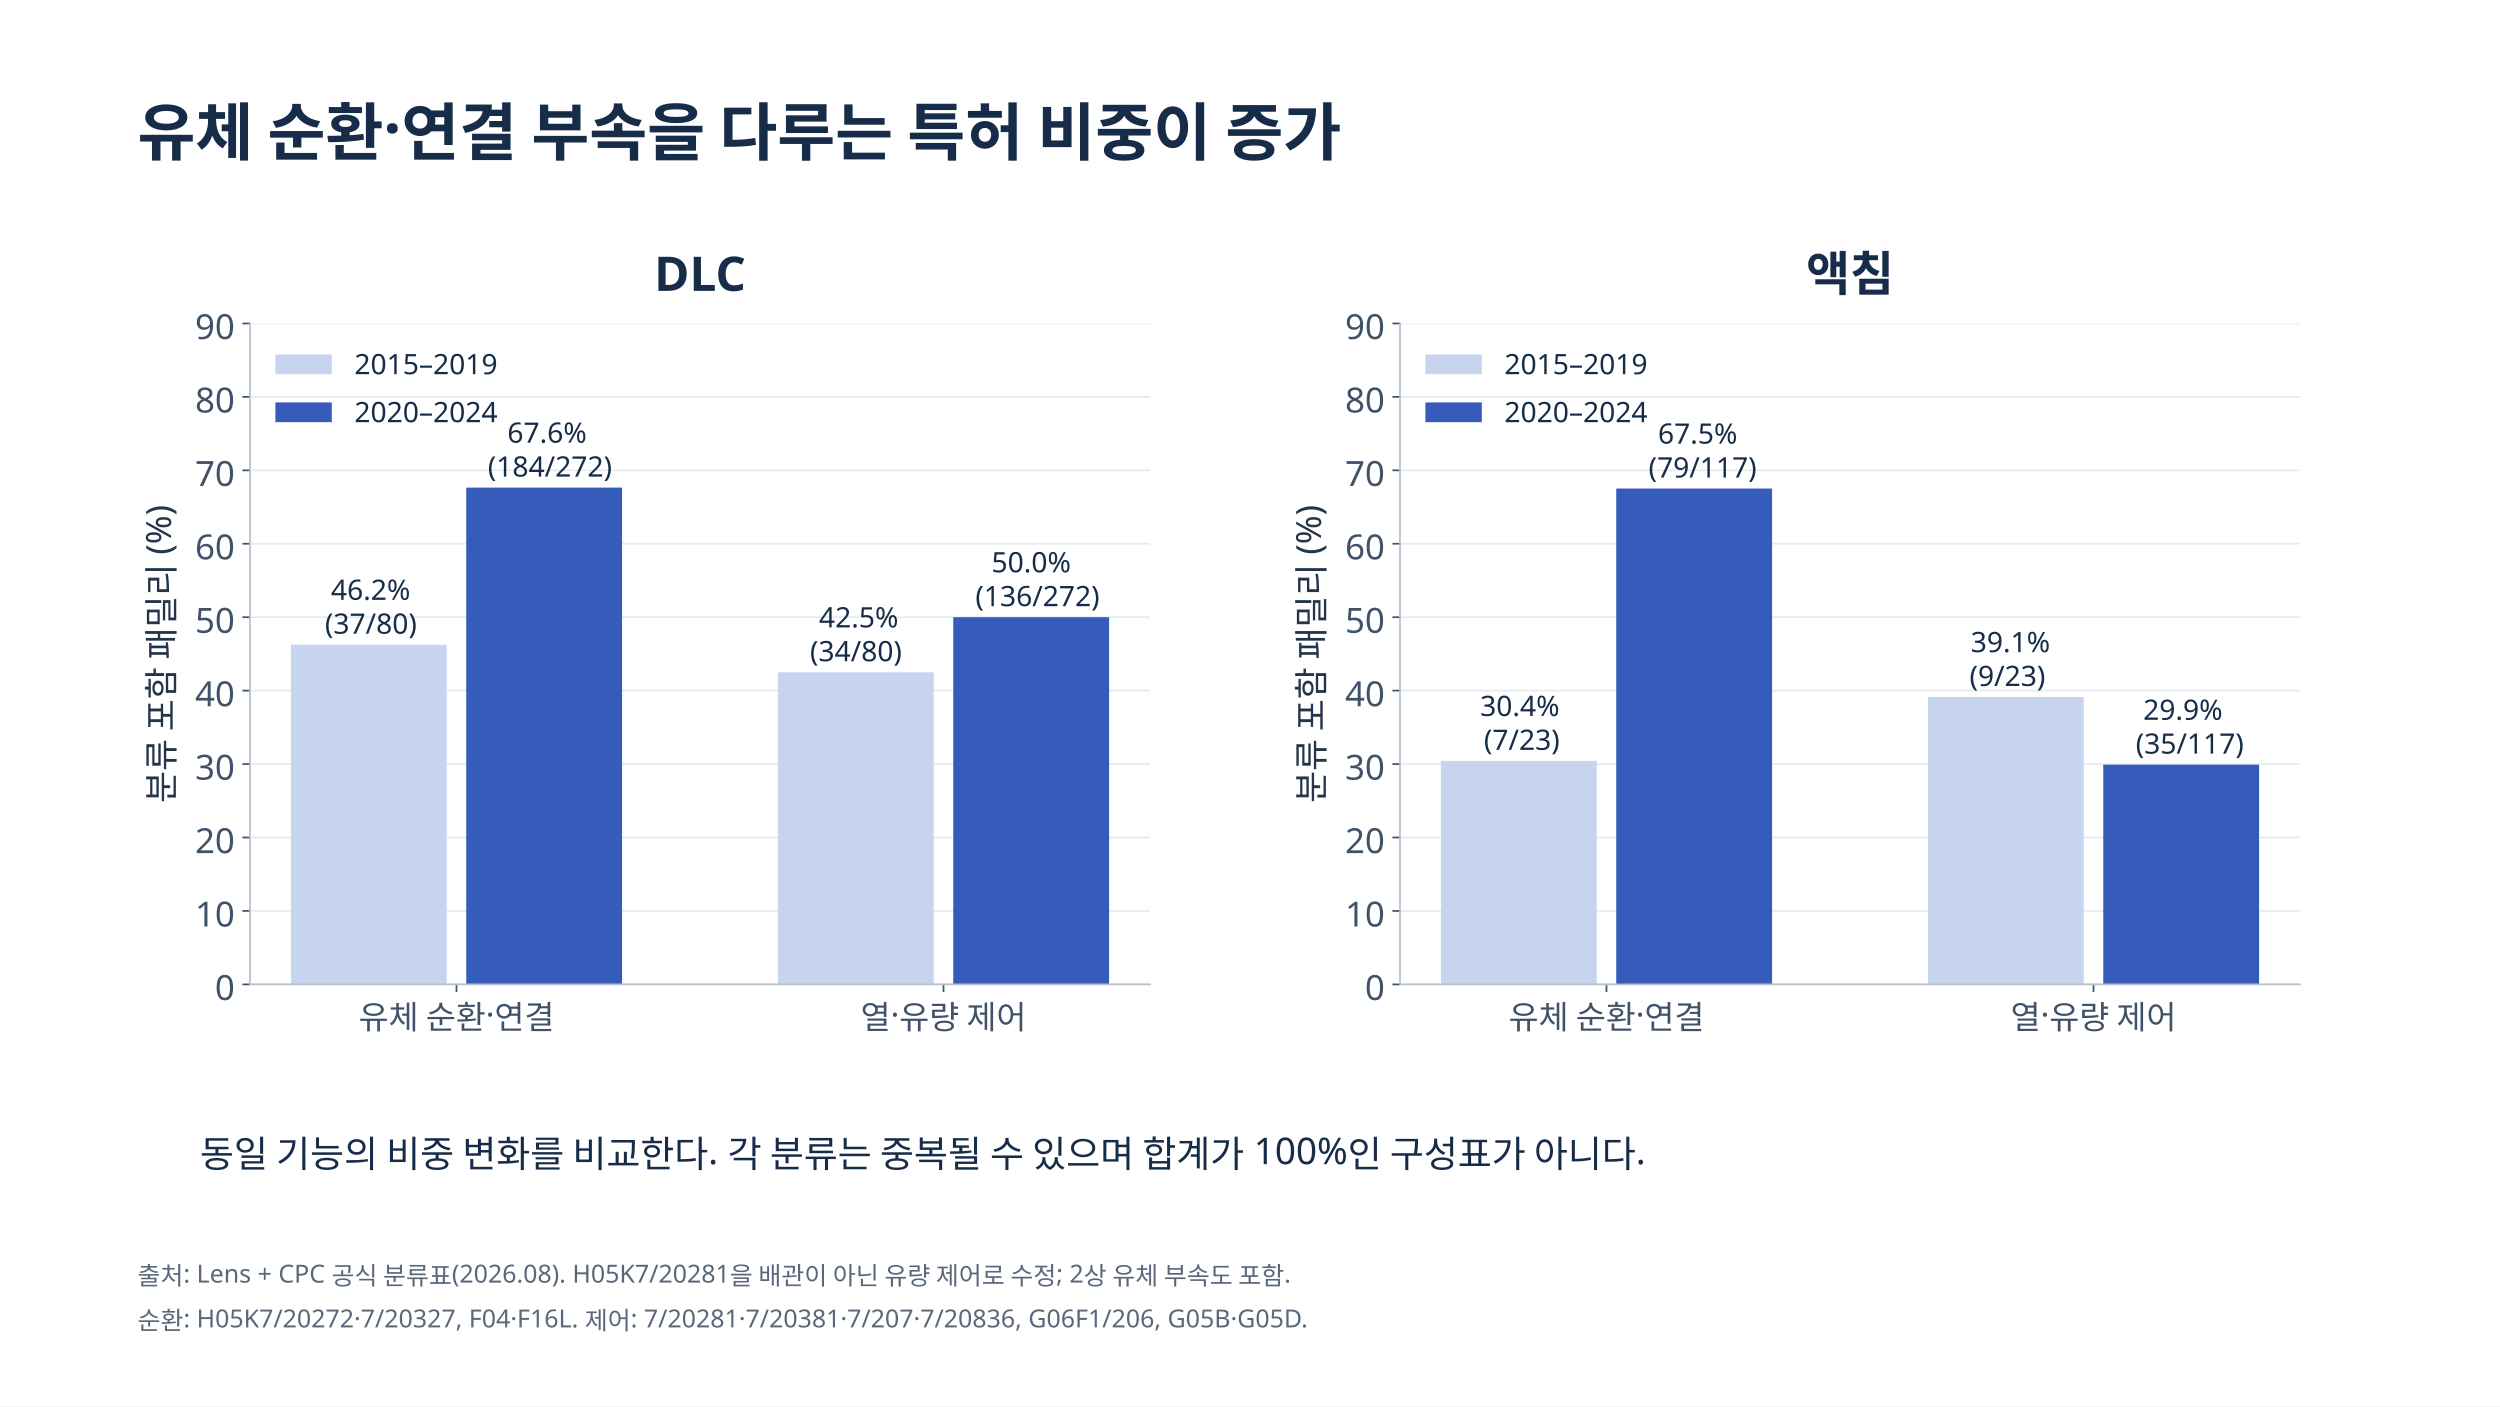
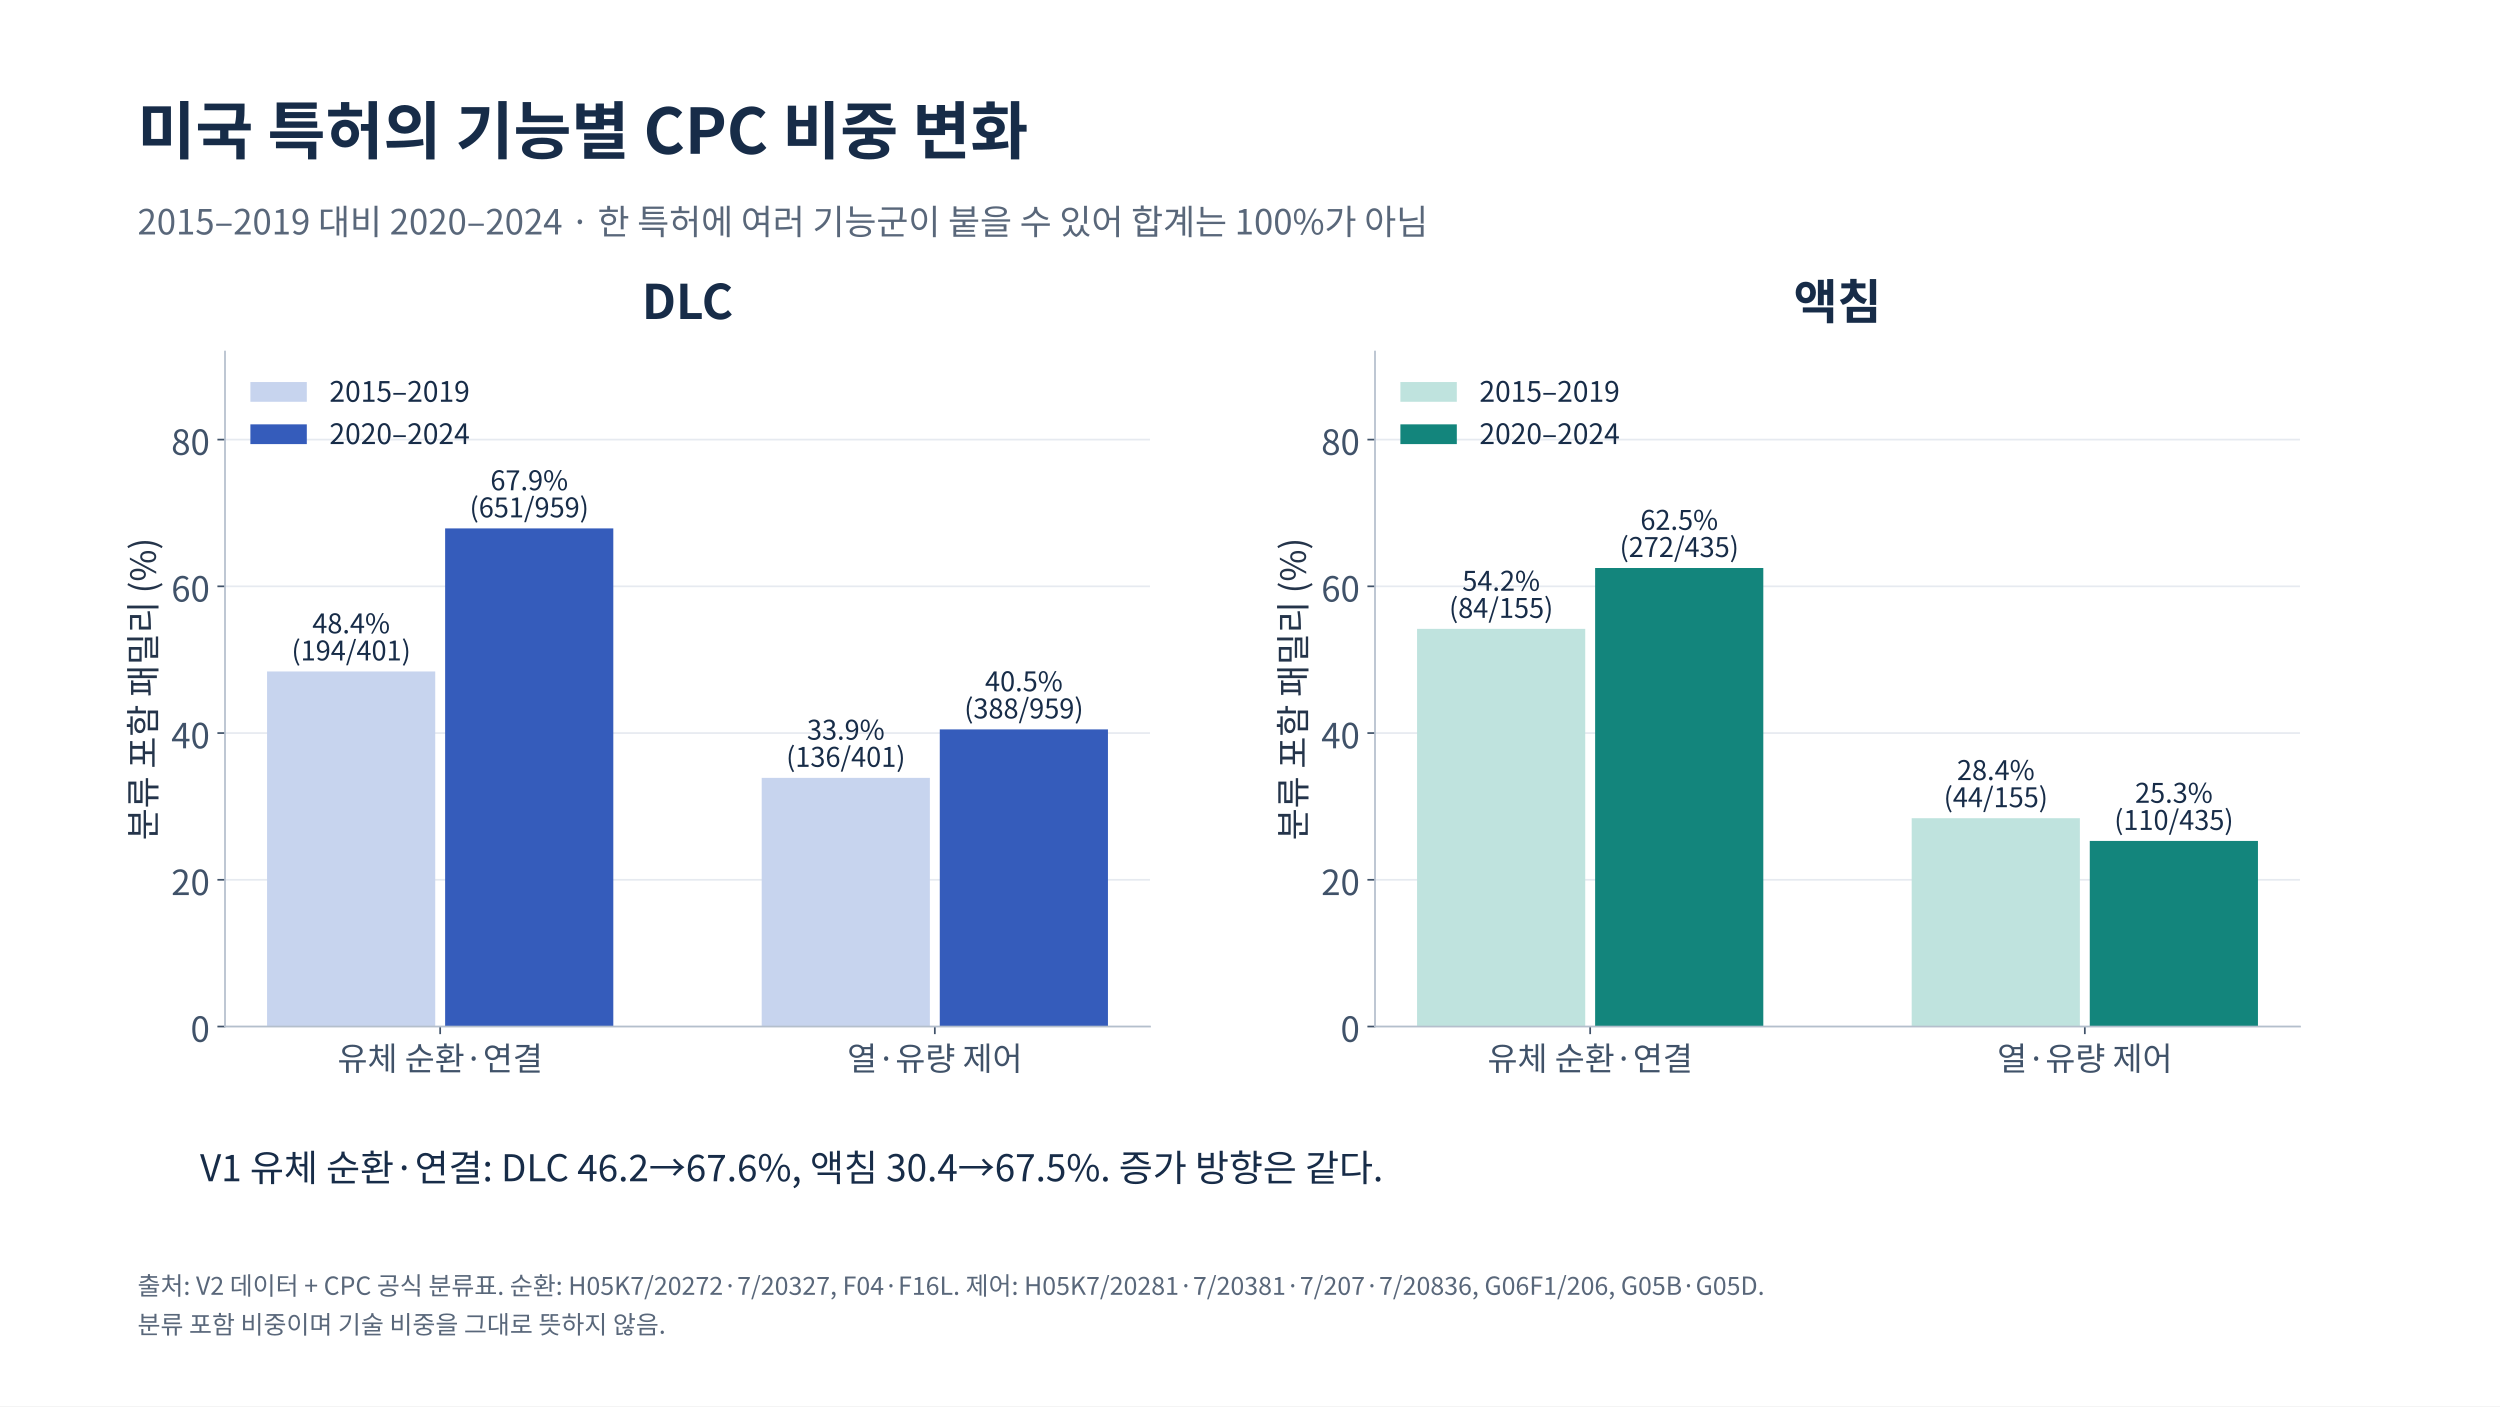
<svg xmlns="http://www.w3.org/2000/svg" xmlns:xlink="http://www.w3.org/1999/xlink" width="1152pt" height="648pt" viewBox="0 0 1152 648" version="1.1">
  <defs>
    <style type="text/css">*{stroke-linejoin: round; stroke-linecap: butt}</style>
  </defs>
  <g id="figure_1">
    <g id="patch_1">
-       <path d="M 0 648 L 1152 648 L 1152 0 L 0 0 z " style="fill: #ffffff" />
+       <path d="M 0 648  L 1152 648  L 1152 0  L 0 0  z " style="fill: #ffffff" />
    </g>
    <g id="axes_1">
      <g id="patch_2">
-         <path d="M 115.2 453.6 L 529.92 453.6 L 529.92 149.04 L 115.2 149.04 z " style="fill: #ffffff" />
+         <path d="M 103.68 473.04  L 529.92 473.04  L 529.92 162  L 103.68 162  z " style="fill: #ffffff" />
      </g>
      <g id="matplotlib.axis_1">
        <g id="xtick_1">
          <g id="line2d_1">
            <defs>
-               <path id="m61449093d1" d="M 0 0 L 0 3.5 " style="stroke: #405269; stroke-width: 0.8" />
+               <path id="ma3b9f37a7e" d="M 0 0  L 0 3.5  " style="stroke: #405269; stroke-width: 0.8" />
            </defs>
            <g>
-               <use xlink:href="#m61449093d1" x="210.352" y="453.6" style="fill: #405269; stroke: #405269; stroke-width: 0.8" />
+               <use xlink:href="#ma3b9f37a7e" x="202.832" y="473.04" style="fill: #405269; stroke: #405269; stroke-width: 0.8" />
            </g>
          </g>
          <g id="text_1">
-             <text style="font-size: 15px; font-family: 'Apple SD Gothic Neo'; text-anchor: middle; fill: #405269" x="210.352" y="474.1" transform="rotate(-0 210.3522 474.1)">유체 순환·연결</text>
+             <text style="font-size: 15px; font-family: 'Noto Sans CJK KR', 'Noto Sans CJK JP'; text-anchor: middle; fill: #405269" x="202.832" y="493.24" transform="rotate(-0 202.8321 493.24)">유체 순환·연결</text>
          </g>
        </g>
        <g id="xtick_2">
          <g id="line2d_2">
            <g>
-               <use xlink:href="#m61449093d1" x="434.768" y="453.6" style="fill: #405269; stroke: #405269; stroke-width: 0.8" />
+               <use xlink:href="#ma3b9f37a7e" x="430.768" y="473.04" style="fill: #405269; stroke: #405269; stroke-width: 0.8" />
            </g>
          </g>
          <g id="text_2">
-             <text style="font-size: 15px; font-family: 'Apple SD Gothic Neo'; text-anchor: middle; fill: #405269" x="434.768" y="474.1" transform="rotate(-0 434.7678 474.1)">열·유량 제어</text>
+             <text style="font-size: 15px; font-family: 'Noto Sans CJK KR', 'Noto Sans CJK JP'; text-anchor: middle; fill: #405269" x="430.768" y="493.24" transform="rotate(-0 430.7679 493.24)">열·유량 제어</text>
          </g>
        </g>
      </g>
      <g id="matplotlib.axis_2">
        <g id="ytick_1">
          <g id="line2d_3">
-             <path d="M 115.2 453.6 L 529.92 453.6 " clip-path="url(#p0cbf623abe)" style="fill: none; stroke: #e6eaf0; stroke-width: 0.8; stroke-linecap: square" />
+             <path d="M 103.68 473.04  L 529.92 473.04  " clip-path="url(#pb81855015a)" style="fill: none; stroke: #e6eaf0; stroke-width: 0.8; stroke-linecap: square" />
          </g>
          <g id="line2d_4">
            <defs>
-               <path id="m9e650edfd3" d="M 0 0 L -3.5 0 " style="stroke: #405269; stroke-width: 0.8" />
+               <path id="m8af93f438a" d="M 0 0  L -3.5 0  " style="stroke: #405269; stroke-width: 0.8" />
            </defs>
            <g>
-               <use xlink:href="#m9e650edfd3" x="115.2" y="453.6" style="fill: #405269; stroke: #405269; stroke-width: 0.8" />
+               <use xlink:href="#m8af93f438a" x="103.68" y="473.04" style="fill: #405269; stroke: #405269; stroke-width: 0.8" />
            </g>
          </g>
          <g id="text_3">
-             <text style="font-size: 16px; font-family: 'Apple SD Gothic Neo'; text-anchor: end; fill: #405269" x="108.2" y="460.8" transform="rotate(-0 108.2 460.8)">0</text>
+             <text style="font-size: 16px; font-family: 'Noto Sans CJK KR'; text-anchor: end; fill: #405269" x="96.68" y="480.08" transform="rotate(-0 96.68 480.08)">0</text>
          </g>
        </g>
        <g id="ytick_2">
          <g id="line2d_5">
-             <path d="M 115.2 419.76 L 529.92 419.76 " clip-path="url(#p0cbf623abe)" style="fill: none; stroke: #e6eaf0; stroke-width: 0.8; stroke-linecap: square" />
+             <path d="M 103.68 405.423  L 529.92 405.423  " clip-path="url(#pb81855015a)" style="fill: none; stroke: #e6eaf0; stroke-width: 0.8; stroke-linecap: square" />
          </g>
          <g id="line2d_6">
            <g>
-               <use xlink:href="#m9e650edfd3" x="115.2" y="419.76" style="fill: #405269; stroke: #405269; stroke-width: 0.8" />
+               <use xlink:href="#m8af93f438a" x="103.68" y="405.423" style="fill: #405269; stroke: #405269; stroke-width: 0.8" />
            </g>
          </g>
          <g id="text_4">
-             <text style="font-size: 16px; font-family: 'Apple SD Gothic Neo'; text-anchor: end; fill: #405269" x="108.2" y="426.96" transform="rotate(-0 108.2 426.96)">10</text>
+             <text style="font-size: 16px; font-family: 'Noto Sans CJK KR'; text-anchor: end; fill: #405269" x="96.68" y="412.463" transform="rotate(-0 96.68 412.4626)">20</text>
          </g>
        </g>
        <g id="ytick_3">
          <g id="line2d_7">
-             <path d="M 115.2 385.92 L 529.92 385.92 " clip-path="url(#p0cbf623abe)" style="fill: none; stroke: #e6eaf0; stroke-width: 0.8; stroke-linecap: square" />
+             <path d="M 103.68 337.805  L 529.92 337.805  " clip-path="url(#pb81855015a)" style="fill: none; stroke: #e6eaf0; stroke-width: 0.8; stroke-linecap: square" />
          </g>
          <g id="line2d_8">
            <g>
-               <use xlink:href="#m9e650edfd3" x="115.2" y="385.92" style="fill: #405269; stroke: #405269; stroke-width: 0.8" />
+               <use xlink:href="#m8af93f438a" x="103.68" y="337.805" style="fill: #405269; stroke: #405269; stroke-width: 0.8" />
            </g>
          </g>
          <g id="text_5">
-             <text style="font-size: 16px; font-family: 'Apple SD Gothic Neo'; text-anchor: end; fill: #405269" x="108.2" y="393.12" transform="rotate(-0 108.2 393.12)">20</text>
+             <text style="font-size: 16px; font-family: 'Noto Sans CJK KR'; text-anchor: end; fill: #405269" x="96.68" y="344.845" transform="rotate(-0 96.68 344.8452)">40</text>
          </g>
        </g>
        <g id="ytick_4">
          <g id="line2d_9">
-             <path d="M 115.2 352.08 L 529.92 352.08 " clip-path="url(#p0cbf623abe)" style="fill: none; stroke: #e6eaf0; stroke-width: 0.8; stroke-linecap: square" />
+             <path d="M 103.68 270.188  L 529.92 270.188  " clip-path="url(#pb81855015a)" style="fill: none; stroke: #e6eaf0; stroke-width: 0.8; stroke-linecap: square" />
          </g>
          <g id="line2d_10">
            <g>
-               <use xlink:href="#m9e650edfd3" x="115.2" y="352.08" style="fill: #405269; stroke: #405269; stroke-width: 0.8" />
+               <use xlink:href="#m8af93f438a" x="103.68" y="270.188" style="fill: #405269; stroke: #405269; stroke-width: 0.8" />
            </g>
          </g>
          <g id="text_6">
-             <text style="font-size: 16px; font-family: 'Apple SD Gothic Neo'; text-anchor: end; fill: #405269" x="108.2" y="359.28" transform="rotate(-0 108.2 359.28)">30</text>
+             <text style="font-size: 16px; font-family: 'Noto Sans CJK KR'; text-anchor: end; fill: #405269" x="96.68" y="277.228" transform="rotate(-0 96.68 277.2278)">60</text>
          </g>
        </g>
        <g id="ytick_5">
          <g id="line2d_11">
-             <path d="M 115.2 318.24 L 529.92 318.24 " clip-path="url(#p0cbf623abe)" style="fill: none; stroke: #e6eaf0; stroke-width: 0.8; stroke-linecap: square" />
+             <path d="M 103.68 202.57  L 529.92 202.57  " clip-path="url(#pb81855015a)" style="fill: none; stroke: #e6eaf0; stroke-width: 0.8; stroke-linecap: square" />
          </g>
          <g id="line2d_12">
            <g>
-               <use xlink:href="#m9e650edfd3" x="115.2" y="318.24" style="fill: #405269; stroke: #405269; stroke-width: 0.8" />
+               <use xlink:href="#m8af93f438a" x="103.68" y="202.57" style="fill: #405269; stroke: #405269; stroke-width: 0.8" />
            </g>
          </g>
          <g id="text_7">
-             <text style="font-size: 16px; font-family: 'Apple SD Gothic Neo'; text-anchor: end; fill: #405269" x="108.2" y="325.44" transform="rotate(-0 108.2 325.44)">40</text>
-           </g>
-         </g>
-         <g id="ytick_6">
-           <g id="line2d_13">
-             <path d="M 115.2 284.4 L 529.92 284.4 " clip-path="url(#p0cbf623abe)" style="fill: none; stroke: #e6eaf0; stroke-width: 0.8; stroke-linecap: square" />
-           </g>
-           <g id="line2d_14">
-             <g>
-               <use xlink:href="#m9e650edfd3" x="115.2" y="284.4" style="fill: #405269; stroke: #405269; stroke-width: 0.8" />
-             </g>
-           </g>
-           <g id="text_8">
-             <text style="font-size: 16px; font-family: 'Apple SD Gothic Neo'; text-anchor: end; fill: #405269" x="108.2" y="291.6" transform="rotate(-0 108.2 291.6)">50</text>
-           </g>
-         </g>
-         <g id="ytick_7">
-           <g id="line2d_15">
-             <path d="M 115.2 250.56 L 529.92 250.56 " clip-path="url(#p0cbf623abe)" style="fill: none; stroke: #e6eaf0; stroke-width: 0.8; stroke-linecap: square" />
-           </g>
-           <g id="line2d_16">
-             <g>
-               <use xlink:href="#m9e650edfd3" x="115.2" y="250.56" style="fill: #405269; stroke: #405269; stroke-width: 0.8" />
-             </g>
-           </g>
-           <g id="text_9">
-             <text style="font-size: 16px; font-family: 'Apple SD Gothic Neo'; text-anchor: end; fill: #405269" x="108.2" y="257.76" transform="rotate(-0 108.2 257.76)">60</text>
-           </g>
-         </g>
-         <g id="ytick_8">
-           <g id="line2d_17">
-             <path d="M 115.2 216.72 L 529.92 216.72 " clip-path="url(#p0cbf623abe)" style="fill: none; stroke: #e6eaf0; stroke-width: 0.8; stroke-linecap: square" />
-           </g>
-           <g id="line2d_18">
-             <g>
-               <use xlink:href="#m9e650edfd3" x="115.2" y="216.72" style="fill: #405269; stroke: #405269; stroke-width: 0.8" />
-             </g>
-           </g>
-           <g id="text_10">
-             <text style="font-size: 16px; font-family: 'Apple SD Gothic Neo'; text-anchor: end; fill: #405269" x="108.2" y="223.92" transform="rotate(-0 108.2 223.92)">70</text>
-           </g>
-         </g>
-         <g id="ytick_9">
-           <g id="line2d_19">
-             <path d="M 115.2 182.88 L 529.92 182.88 " clip-path="url(#p0cbf623abe)" style="fill: none; stroke: #e6eaf0; stroke-width: 0.8; stroke-linecap: square" />
-           </g>
-           <g id="line2d_20">
-             <g>
-               <use xlink:href="#m9e650edfd3" x="115.2" y="182.88" style="fill: #405269; stroke: #405269; stroke-width: 0.8" />
-             </g>
-           </g>
-           <g id="text_11">
-             <text style="font-size: 16px; font-family: 'Apple SD Gothic Neo'; text-anchor: end; fill: #405269" x="108.2" y="190.08" transform="rotate(-0 108.2 190.08)">80</text>
-           </g>
-         </g>
-         <g id="ytick_10">
-           <g id="line2d_21">
-             <path d="M 115.2 149.04 L 529.92 149.04 " clip-path="url(#p0cbf623abe)" style="fill: none; stroke: #e6eaf0; stroke-width: 0.8; stroke-linecap: square" />
-           </g>
-           <g id="line2d_22">
-             <g>
-               <use xlink:href="#m9e650edfd3" x="115.2" y="149.04" style="fill: #405269; stroke: #405269; stroke-width: 0.8" />
-             </g>
-           </g>
-           <g id="text_12">
-             <text style="font-size: 16px; font-family: 'Apple SD Gothic Neo'; text-anchor: end; fill: #405269" x="108.2" y="156.24" transform="rotate(-0 108.2 156.24)">90</text>
-           </g>
-         </g>
-         <g id="text_13">
-           <text style="font-size: 16px; font-family: 'Apple SD Gothic Neo'; text-anchor: middle; fill: #24344a" x="80.12" y="301.32" transform="rotate(-90 80.12 301.32)">분류 포함 패밀리 (%)</text>
+             <text style="font-size: 16px; font-family: 'Noto Sans CJK KR'; text-anchor: end; fill: #405269" x="96.68" y="209.61" transform="rotate(-0 96.68 209.6104)">80</text>
+           </g>
+         </g>
+         <g id="text_8">
+           <text style="font-size: 16px; font-family: 'Noto Sans CJK KR', 'Noto Sans CJK JP'; text-anchor: middle; fill: #24344a" x="71.785" y="317.52" transform="rotate(-90 71.785 317.52)">분류 포함 패밀리 (%)</text>
        </g>
      </g>
      <g id="patch_3">
-         <path d="M 134.051 453.6 L 205.864 453.6 L 205.864 297.09 L 134.051 297.09 z " clip-path="url(#p0cbf623abe)" style="fill: #c7d4ee" />
+         <path d="M 123.055 473.04  L 200.553 473.04  L 200.553 309.406  L 123.055 309.406  z " clip-path="url(#pb81855015a)" style="fill: #c7d4ee" />
      </g>
      <g id="patch_4">
-         <path d="M 358.466 453.6 L 430.279 453.6 L 430.279 309.78 L 358.466 309.78 z " clip-path="url(#p0cbf623abe)" style="fill: #c7d4ee" />
+         <path d="M 205.111 473.04  L 282.61 473.04  L 282.61 243.479  L 205.111 243.479  z " clip-path="url(#pb81855015a)" style="fill: #355cbb" />
      </g>
      <g id="patch_5">
-         <path d="M 214.841 453.6 L 286.654 453.6 L 286.654 224.682 L 214.841 224.682 z " clip-path="url(#p0cbf623abe)" style="fill: #355cbb" />
+         <path d="M 350.99 473.04  L 428.489 473.04  L 428.489 358.429  L 350.99 358.429  z " clip-path="url(#pb81855015a)" style="fill: #c7d4ee" />
      </g>
      <g id="patch_6">
-         <path d="M 439.256 453.6 L 511.069 453.6 L 511.069 284.4 L 439.256 284.4 z " clip-path="url(#p0cbf623abe)" style="fill: #355cbb" />
+         <path d="M 433.047 473.04  L 510.545 473.04  L 510.545 336.115  L 433.047 336.115  z " clip-path="url(#pb81855015a)" style="fill: #355cbb" />
      </g>
      <g id="patch_7">
-         <path d="M 115.2 453.6 L 115.2 149.04 " style="fill: none; stroke: #b4bfcc; stroke-width: 0.8; stroke-linejoin: miter; stroke-linecap: square" />
+         <path d="M 103.68 473.04  L 103.68 162  " style="fill: none; stroke: #b4bfcc; stroke-width: 0.8; stroke-linejoin: miter; stroke-linecap: square" />
      </g>
      <g id="patch_8">
-         <path d="M 115.2 453.6 L 529.92 453.6 " style="fill: none; stroke: #b4bfcc; stroke-width: 0.8; stroke-linejoin: miter; stroke-linecap: square" />
-       </g>
-       <g id="text_14">
-         <text style="font-size: 13px; font-family: 'Apple SD Gothic Neo'; fill: #172c48" transform="translate(152.4988 276.414)">46.2%</text>
-         <text style="font-size: 13px; font-family: 'Apple SD Gothic Neo'; fill: #172c48" transform="translate(149.717 292.014)">(37/80)</text>
-       </g>
-       <g id="text_15">
-         <text style="font-size: 13px; font-family: 'Apple SD Gothic Neo'; fill: #172c48" transform="translate(377.3877 289.104)">42.5%</text>
-         <text style="font-size: 13px; font-family: 'Apple SD Gothic Neo'; fill: #172c48" transform="translate(373.2287 304.704)">(34/80)</text>
-       </g>
-       <g id="text_16">
-         <text style="font-size: 13px; font-family: 'Apple SD Gothic Neo'; fill: #172c48" transform="translate(233.781 204.0064)">67.6%</text>
-         <text style="font-size: 13px; font-family: 'Apple SD Gothic Neo'; fill: #172c48" transform="translate(224.7795 219.6064)">(184/272)</text>
-       </g>
-       <g id="text_17">
-         <text style="font-size: 13px; font-family: 'Apple SD Gothic Neo'; fill: #172c48" transform="translate(456.8844 263.724)">50.0%</text>
-         <text style="font-size: 13px; font-family: 'Apple SD Gothic Neo'; fill: #172c48" transform="translate(449.4551 279.324)">(136/272)</text>
-       </g>
-       <g id="text_18">
-         <text style="font-weight: 700; font-size: 22px; font-family: 'Apple SD Gothic Neo'; text-anchor: middle; fill: #172c48" x="322.56" y="134.04" transform="rotate(-0 322.56 134.04)">DLC</text>
+         <path d="M 103.68 473.04  L 529.92 473.04  " style="fill: none; stroke: #b4bfcc; stroke-width: 0.8; stroke-linejoin: miter; stroke-linecap: square" />
+       </g>
+       <g id="text_9">
+         <text style="font-size: 12.5px; font-family: 'Noto Sans CJK KR'; fill: #172c48" transform="translate(143.9042 291.8346)">48.4%</text>
+         <text style="font-size: 12.5px; font-family: 'Noto Sans CJK KR'; fill: #172c48" transform="translate(134.3163 304.3346)">(194/401)</text>
+       </g>
+       <g id="text_10">
+         <text style="font-size: 12.5px; font-family: 'Noto Sans CJK KR'; fill: #172c48" transform="translate(225.9611 225.9077)">67.9%</text>
+         <text style="font-size: 12.5px; font-family: 'Noto Sans CJK KR'; fill: #172c48" transform="translate(216.3732 238.4077)">(651/959)</text>
+       </g>
+       <g id="text_11">
+         <text style="font-size: 12.5px; font-family: 'Noto Sans CJK KR'; fill: #172c48" transform="translate(371.8401 340.8572)">33.9%</text>
+         <text style="font-size: 12.5px; font-family: 'Noto Sans CJK KR'; fill: #172c48" transform="translate(362.2522 353.3572)">(136/401)</text>
+       </g>
+       <g id="text_12">
+         <text style="font-size: 12.5px; font-family: 'Noto Sans CJK KR'; fill: #172c48" transform="translate(453.897 318.5435)">40.5%</text>
+         <text style="font-size: 12.5px; font-family: 'Noto Sans CJK KR'; fill: #172c48" transform="translate(444.3091 331.0435)">(388/959)</text>
+       </g>
+       <g id="text_13">
+         <text style="font-weight: 700; font-size: 22px; font-family: 'Noto Sans CJK KR'; text-anchor: middle; fill: #172c48" x="316.8" y="147" transform="rotate(-0 316.8 147)">DLC</text>
      </g>
      <g id="legend_1">
        <g id="patch_9">
-           <path d="M 126.9 172.44 L 152.9 172.44 L 152.9 163.34 L 126.9 163.34 z " style="fill: #c7d4ee" />
-         </g>
-         <g id="text_19">
-           <text style="font-size: 13px; font-family: 'Apple SD Gothic Neo'; text-anchor: start; fill: #172c48" x="163.3" y="172.44" transform="rotate(-0 163.3 172.44)">2015–2019</text>
+           <path d="M 115.38 185.14  L 141.38 185.14  L 141.38 176.04  L 115.38 176.04  z " style="fill: #c7d4ee" />
+         </g>
+         <g id="text_14">
+           <text style="font-size: 13px; font-family: 'Noto Sans CJK KR'; text-anchor: start; fill: #172c48" x="151.78" y="185.14" transform="rotate(-0 151.78 185.14)">2015–2019</text>
        </g>
        <g id="patch_10">
-           <path d="M 126.9 194.54 L 152.9 194.54 L 152.9 185.44 L 126.9 185.44 z " style="fill: #355cbb" />
-         </g>
-         <g id="text_20">
-           <text style="font-size: 13px; font-family: 'Apple SD Gothic Neo'; text-anchor: start; fill: #172c48" x="163.3" y="194.54" transform="rotate(-0 163.3 194.54)">2020–2024</text>
+           <path d="M 115.38 204.64  L 141.38 204.64  L 141.38 195.54  L 115.38 195.54  z " style="fill: #355cbb" />
+         </g>
+         <g id="text_15">
+           <text style="font-size: 13px; font-family: 'Noto Sans CJK KR'; text-anchor: start; fill: #172c48" x="151.78" y="204.64" transform="rotate(-0 151.78 204.64)">2020–2024</text>
        </g>
      </g>
    </g>
    <g id="axes_2">
      <g id="patch_11">
-         <path d="M 645.12 453.6 L 1059.84 453.6 L 1059.84 149.04 L 645.12 149.04 z " style="fill: #ffffff" />
+         <path d="M 633.6 473.04  L 1059.84 473.04  L 1059.84 162  L 633.6 162  z " style="fill: #ffffff" />
      </g>
      <g id="matplotlib.axis_3">
        <g id="xtick_3">
+           <g id="line2d_13">
+             <g>
+               <use xlink:href="#ma3b9f37a7e" x="732.752" y="473.04" style="fill: #405269; stroke: #405269; stroke-width: 0.8" />
+             </g>
+           </g>
+           <g id="text_16">
+             <text style="font-size: 15px; font-family: 'Noto Sans CJK KR', 'Noto Sans CJK JP'; text-anchor: middle; fill: #405269" x="732.752" y="493.24" transform="rotate(-0 732.7521 493.24)">유체 순환·연결</text>
+           </g>
+         </g>
+         <g id="xtick_4">
+           <g id="line2d_14">
+             <g>
+               <use xlink:href="#ma3b9f37a7e" x="960.688" y="473.04" style="fill: #405269; stroke: #405269; stroke-width: 0.8" />
+             </g>
+           </g>
+           <g id="text_17">
+             <text style="font-size: 15px; font-family: 'Noto Sans CJK KR', 'Noto Sans CJK JP'; text-anchor: middle; fill: #405269" x="960.688" y="493.24" transform="rotate(-0 960.6879 493.24)">열·유량 제어</text>
+           </g>
+         </g>
+       </g>
+       <g id="matplotlib.axis_4">
+         <g id="ytick_6">
+           <g id="line2d_15">
+             <path d="M 633.6 473.04  L 1059.84 473.04  " clip-path="url(#p7040a8bb71)" style="fill: none; stroke: #e6eaf0; stroke-width: 0.8; stroke-linecap: square" />
+           </g>
+           <g id="line2d_16">
+             <g>
+               <use xlink:href="#m8af93f438a" x="633.6" y="473.04" style="fill: #405269; stroke: #405269; stroke-width: 0.8" />
+             </g>
+           </g>
+           <g id="text_18">
+             <text style="font-size: 16px; font-family: 'Noto Sans CJK KR'; text-anchor: end; fill: #405269" x="626.6" y="480.08" transform="rotate(-0 626.6 480.08)">0</text>
+           </g>
+         </g>
+         <g id="ytick_7">
+           <g id="line2d_17">
+             <path d="M 633.6 405.423  L 1059.84 405.423  " clip-path="url(#p7040a8bb71)" style="fill: none; stroke: #e6eaf0; stroke-width: 0.8; stroke-linecap: square" />
+           </g>
+           <g id="line2d_18">
+             <g>
+               <use xlink:href="#m8af93f438a" x="633.6" y="405.423" style="fill: #405269; stroke: #405269; stroke-width: 0.8" />
+             </g>
+           </g>
+           <g id="text_19">
+             <text style="font-size: 16px; font-family: 'Noto Sans CJK KR'; text-anchor: end; fill: #405269" x="626.6" y="412.463" transform="rotate(-0 626.6 412.4626)">20</text>
+           </g>
+         </g>
+         <g id="ytick_8">
+           <g id="line2d_19">
+             <path d="M 633.6 337.805  L 1059.84 337.805  " clip-path="url(#p7040a8bb71)" style="fill: none; stroke: #e6eaf0; stroke-width: 0.8; stroke-linecap: square" />
+           </g>
+           <g id="line2d_20">
+             <g>
+               <use xlink:href="#m8af93f438a" x="633.6" y="337.805" style="fill: #405269; stroke: #405269; stroke-width: 0.8" />
+             </g>
+           </g>
+           <g id="text_20">
+             <text style="font-size: 16px; font-family: 'Noto Sans CJK KR'; text-anchor: end; fill: #405269" x="626.6" y="344.845" transform="rotate(-0 626.6 344.8452)">40</text>
+           </g>
+         </g>
+         <g id="ytick_9">
+           <g id="line2d_21">
+             <path d="M 633.6 270.188  L 1059.84 270.188  " clip-path="url(#p7040a8bb71)" style="fill: none; stroke: #e6eaf0; stroke-width: 0.8; stroke-linecap: square" />
+           </g>
+           <g id="line2d_22">
+             <g>
+               <use xlink:href="#m8af93f438a" x="633.6" y="270.188" style="fill: #405269; stroke: #405269; stroke-width: 0.8" />
+             </g>
+           </g>
+           <g id="text_21">
+             <text style="font-size: 16px; font-family: 'Noto Sans CJK KR'; text-anchor: end; fill: #405269" x="626.6" y="277.228" transform="rotate(-0 626.6 277.2278)">60</text>
+           </g>
+         </g>
+         <g id="ytick_10">
          <g id="line2d_23">
-             <g>
-               <use xlink:href="#m61449093d1" x="740.272" y="453.6" style="fill: #405269; stroke: #405269; stroke-width: 0.8" />
-             </g>
-           </g>
-           <g id="text_21">
-             <text style="font-size: 15px; font-family: 'Apple SD Gothic Neo'; text-anchor: middle; fill: #405269" x="740.272" y="474.1" transform="rotate(-0 740.2722 474.1)">유체 순환·연결</text>
-           </g>
-         </g>
-         <g id="xtick_4">
+             <path d="M 633.6 202.57  L 1059.84 202.57  " clip-path="url(#p7040a8bb71)" style="fill: none; stroke: #e6eaf0; stroke-width: 0.8; stroke-linecap: square" />
+           </g>
          <g id="line2d_24">
            <g>
-               <use xlink:href="#m61449093d1" x="964.688" y="453.6" style="fill: #405269; stroke: #405269; stroke-width: 0.8" />
+               <use xlink:href="#m8af93f438a" x="633.6" y="202.57" style="fill: #405269; stroke: #405269; stroke-width: 0.8" />
            </g>
          </g>
          <g id="text_22">
-             <text style="font-size: 15px; font-family: 'Apple SD Gothic Neo'; text-anchor: middle; fill: #405269" x="964.688" y="474.1" transform="rotate(-0 964.6878 474.1)">열·유량 제어</text>
-           </g>
-         </g>
-       </g>
-       <g id="matplotlib.axis_4">
-         <g id="ytick_11">
-           <g id="line2d_25">
-             <path d="M 645.12 453.6 L 1059.84 453.6 " clip-path="url(#pd93b347407)" style="fill: none; stroke: #e6eaf0; stroke-width: 0.8; stroke-linecap: square" />
-           </g>
-           <g id="line2d_26">
-             <g>
-               <use xlink:href="#m9e650edfd3" x="645.12" y="453.6" style="fill: #405269; stroke: #405269; stroke-width: 0.8" />
-             </g>
-           </g>
-           <g id="text_23">
-             <text style="font-size: 16px; font-family: 'Apple SD Gothic Neo'; text-anchor: end; fill: #405269" x="638.12" y="460.8" transform="rotate(-0 638.12 460.8)">0</text>
-           </g>
-         </g>
-         <g id="ytick_12">
-           <g id="line2d_27">
-             <path d="M 645.12 419.76 L 1059.84 419.76 " clip-path="url(#pd93b347407)" style="fill: none; stroke: #e6eaf0; stroke-width: 0.8; stroke-linecap: square" />
-           </g>
-           <g id="line2d_28">
-             <g>
-               <use xlink:href="#m9e650edfd3" x="645.12" y="419.76" style="fill: #405269; stroke: #405269; stroke-width: 0.8" />
-             </g>
-           </g>
-           <g id="text_24">
-             <text style="font-size: 16px; font-family: 'Apple SD Gothic Neo'; text-anchor: end; fill: #405269" x="638.12" y="426.96" transform="rotate(-0 638.12 426.96)">10</text>
-           </g>
-         </g>
-         <g id="ytick_13">
-           <g id="line2d_29">
-             <path d="M 645.12 385.92 L 1059.84 385.92 " clip-path="url(#pd93b347407)" style="fill: none; stroke: #e6eaf0; stroke-width: 0.8; stroke-linecap: square" />
-           </g>
-           <g id="line2d_30">
-             <g>
-               <use xlink:href="#m9e650edfd3" x="645.12" y="385.92" style="fill: #405269; stroke: #405269; stroke-width: 0.8" />
-             </g>
-           </g>
-           <g id="text_25">
-             <text style="font-size: 16px; font-family: 'Apple SD Gothic Neo'; text-anchor: end; fill: #405269" x="638.12" y="393.12" transform="rotate(-0 638.12 393.12)">20</text>
-           </g>
-         </g>
-         <g id="ytick_14">
-           <g id="line2d_31">
-             <path d="M 645.12 352.08 L 1059.84 352.08 " clip-path="url(#pd93b347407)" style="fill: none; stroke: #e6eaf0; stroke-width: 0.8; stroke-linecap: square" />
-           </g>
-           <g id="line2d_32">
-             <g>
-               <use xlink:href="#m9e650edfd3" x="645.12" y="352.08" style="fill: #405269; stroke: #405269; stroke-width: 0.8" />
-             </g>
-           </g>
-           <g id="text_26">
-             <text style="font-size: 16px; font-family: 'Apple SD Gothic Neo'; text-anchor: end; fill: #405269" x="638.12" y="359.28" transform="rotate(-0 638.12 359.28)">30</text>
-           </g>
-         </g>
-         <g id="ytick_15">
-           <g id="line2d_33">
-             <path d="M 645.12 318.24 L 1059.84 318.24 " clip-path="url(#pd93b347407)" style="fill: none; stroke: #e6eaf0; stroke-width: 0.8; stroke-linecap: square" />
-           </g>
-           <g id="line2d_34">
-             <g>
-               <use xlink:href="#m9e650edfd3" x="645.12" y="318.24" style="fill: #405269; stroke: #405269; stroke-width: 0.8" />
-             </g>
-           </g>
-           <g id="text_27">
-             <text style="font-size: 16px; font-family: 'Apple SD Gothic Neo'; text-anchor: end; fill: #405269" x="638.12" y="325.44" transform="rotate(-0 638.12 325.44)">40</text>
-           </g>
-         </g>
-         <g id="ytick_16">
-           <g id="line2d_35">
-             <path d="M 645.12 284.4 L 1059.84 284.4 " clip-path="url(#pd93b347407)" style="fill: none; stroke: #e6eaf0; stroke-width: 0.8; stroke-linecap: square" />
-           </g>
-           <g id="line2d_36">
-             <g>
-               <use xlink:href="#m9e650edfd3" x="645.12" y="284.4" style="fill: #405269; stroke: #405269; stroke-width: 0.8" />
-             </g>
-           </g>
-           <g id="text_28">
-             <text style="font-size: 16px; font-family: 'Apple SD Gothic Neo'; text-anchor: end; fill: #405269" x="638.12" y="291.6" transform="rotate(-0 638.12 291.6)">50</text>
-           </g>
-         </g>
-         <g id="ytick_17">
-           <g id="line2d_37">
-             <path d="M 645.12 250.56 L 1059.84 250.56 " clip-path="url(#pd93b347407)" style="fill: none; stroke: #e6eaf0; stroke-width: 0.8; stroke-linecap: square" />
-           </g>
-           <g id="line2d_38">
-             <g>
-               <use xlink:href="#m9e650edfd3" x="645.12" y="250.56" style="fill: #405269; stroke: #405269; stroke-width: 0.8" />
-             </g>
-           </g>
-           <g id="text_29">
-             <text style="font-size: 16px; font-family: 'Apple SD Gothic Neo'; text-anchor: end; fill: #405269" x="638.12" y="257.76" transform="rotate(-0 638.12 257.76)">60</text>
-           </g>
-         </g>
-         <g id="ytick_18">
-           <g id="line2d_39">
-             <path d="M 645.12 216.72 L 1059.84 216.72 " clip-path="url(#pd93b347407)" style="fill: none; stroke: #e6eaf0; stroke-width: 0.8; stroke-linecap: square" />
-           </g>
-           <g id="line2d_40">
-             <g>
-               <use xlink:href="#m9e650edfd3" x="645.12" y="216.72" style="fill: #405269; stroke: #405269; stroke-width: 0.8" />
-             </g>
-           </g>
-           <g id="text_30">
-             <text style="font-size: 16px; font-family: 'Apple SD Gothic Neo'; text-anchor: end; fill: #405269" x="638.12" y="223.92" transform="rotate(-0 638.12 223.92)">70</text>
-           </g>
-         </g>
-         <g id="ytick_19">
-           <g id="line2d_41">
-             <path d="M 645.12 182.88 L 1059.84 182.88 " clip-path="url(#pd93b347407)" style="fill: none; stroke: #e6eaf0; stroke-width: 0.8; stroke-linecap: square" />
-           </g>
-           <g id="line2d_42">
-             <g>
-               <use xlink:href="#m9e650edfd3" x="645.12" y="182.88" style="fill: #405269; stroke: #405269; stroke-width: 0.8" />
-             </g>
-           </g>
-           <g id="text_31">
-             <text style="font-size: 16px; font-family: 'Apple SD Gothic Neo'; text-anchor: end; fill: #405269" x="638.12" y="190.08" transform="rotate(-0 638.12 190.08)">80</text>
-           </g>
-         </g>
-         <g id="ytick_20">
-           <g id="line2d_43">
-             <path d="M 645.12 149.04 L 1059.84 149.04 " clip-path="url(#pd93b347407)" style="fill: none; stroke: #e6eaf0; stroke-width: 0.8; stroke-linecap: square" />
-           </g>
-           <g id="line2d_44">
-             <g>
-               <use xlink:href="#m9e650edfd3" x="645.12" y="149.04" style="fill: #405269; stroke: #405269; stroke-width: 0.8" />
-             </g>
-           </g>
-           <g id="text_32">
-             <text style="font-size: 16px; font-family: 'Apple SD Gothic Neo'; text-anchor: end; fill: #405269" x="638.12" y="156.24" transform="rotate(-0 638.12 156.24)">90</text>
-           </g>
-         </g>
-         <g id="text_33">
-           <text style="font-size: 16px; font-family: 'Apple SD Gothic Neo'; text-anchor: middle; fill: #24344a" x="610.04" y="301.32" transform="rotate(-90 610.04 301.32)">분류 포함 패밀리 (%)</text>
+             <text style="font-size: 16px; font-family: 'Noto Sans CJK KR'; text-anchor: end; fill: #405269" x="626.6" y="209.61" transform="rotate(-0 626.6 209.6104)">80</text>
+           </g>
+         </g>
+         <g id="text_23">
+           <text style="font-size: 16px; font-family: 'Noto Sans CJK KR', 'Noto Sans CJK JP'; text-anchor: middle; fill: #24344a" x="601.705" y="317.52" transform="rotate(-90 601.705 317.52)">분류 포함 패밀리 (%)</text>
        </g>
      </g>
      <g id="patch_12">
-         <path d="M 663.971 453.6 L 735.784 453.6 L 735.784 350.609 L 663.971 350.609 z " clip-path="url(#pd93b347407)" style="fill: #c7d4ee" />
+         <path d="M 652.975 473.04  L 730.473 473.04  L 730.473 289.797  L 652.975 289.797  z " clip-path="url(#p7040a8bb71)" style="fill: #bfe3de" />
      </g>
      <g id="patch_13">
-         <path d="M 888.386 453.6 L 960.199 453.6 L 960.199 321.183 L 888.386 321.183 z " clip-path="url(#pd93b347407)" style="fill: #c7d4ee" />
+         <path d="M 735.031 473.04  L 812.53 473.04  L 812.53 261.736  L 735.031 261.736  z " clip-path="url(#p7040a8bb71)" style="fill: #13857c" />
      </g>
      <g id="patch_14">
-         <path d="M 744.761 453.6 L 816.574 453.6 L 816.574 225.108 L 744.761 225.108 z " clip-path="url(#pd93b347407)" style="fill: #355cbb" />
+         <path d="M 880.91 473.04  L 958.409 473.04  L 958.409 377.023  L 880.91 377.023  z " clip-path="url(#p7040a8bb71)" style="fill: #bfe3de" />
      </g>
      <g id="patch_15">
-         <path d="M 969.176 453.6 L 1040.989 453.6 L 1040.989 352.369 L 969.176 352.369 z " clip-path="url(#pd93b347407)" style="fill: #355cbb" />
+         <path d="M 962.967 473.04  L 1040.465 473.04  L 1040.465 387.504  L 962.967 387.504  z " clip-path="url(#p7040a8bb71)" style="fill: #13857c" />
      </g>
      <g id="patch_16">
-         <path d="M 645.12 453.6 L 645.12 149.04 " style="fill: none; stroke: #b4bfcc; stroke-width: 0.8; stroke-linejoin: miter; stroke-linecap: square" />
+         <path d="M 633.6 473.04  L 633.6 162  " style="fill: none; stroke: #b4bfcc; stroke-width: 0.8; stroke-linejoin: miter; stroke-linecap: square" />
      </g>
      <g id="patch_17">
-         <path d="M 645.12 453.6 L 1059.84 453.6 " style="fill: none; stroke: #b4bfcc; stroke-width: 0.8; stroke-linejoin: miter; stroke-linecap: square" />
-       </g>
-       <g id="text_34">
-         <text style="font-size: 13px; font-family: 'Apple SD Gothic Neo'; fill: #172c48" transform="translate(682.0481 329.9327)">30.4%</text>
-         <text style="font-size: 13px; font-family: 'Apple SD Gothic Neo'; fill: #172c48" transform="translate(683.7777 345.5327)">(7/23)</text>
-       </g>
-       <g id="text_35">
-         <text style="font-size: 13px; font-family: 'Apple SD Gothic Neo'; fill: #172c48" transform="translate(908.108 300.5066)">39.1%</text>
-         <text style="font-size: 13px; font-family: 'Apple SD Gothic Neo'; fill: #172c48" transform="translate(907.5555 316.1066)">(9/23)</text>
-       </g>
-       <g id="text_36">
-         <text style="font-size: 13px; font-family: 'Apple SD Gothic Neo'; fill: #172c48" transform="translate(763.9935 204.4317)">67.5%</text>
-         <text style="font-size: 13px; font-family: 'Apple SD Gothic Neo'; fill: #172c48" transform="translate(759.6588 220.0317)">(79/117)</text>
-       </g>
-       <g id="text_37">
-         <text style="font-size: 13px; font-family: 'Apple SD Gothic Neo'; fill: #172c48" transform="translate(987.5712 331.6932)">29.9%</text>
-         <text style="font-size: 13px; font-family: 'Apple SD Gothic Neo'; fill: #172c48" transform="translate(984.1394 347.2932)">(35/117)</text>
-       </g>
-       <g id="text_38">
-         <text style="font-weight: 700; font-size: 22px; font-family: 'Apple SD Gothic Neo'; text-anchor: middle; fill: #172c48" x="852.48" y="134.04" transform="rotate(-0 852.48 134.04)">액침</text>
+         <path d="M 633.6 473.04  L 1059.84 473.04  " style="fill: none; stroke: #b4bfcc; stroke-width: 0.8; stroke-linejoin: miter; stroke-linecap: square" />
+       </g>
+       <g id="text_24">
+         <text style="font-size: 12.5px; font-family: 'Noto Sans CJK KR'; fill: #172c48" transform="translate(673.8242 272.2256)">54.2%</text>
+         <text style="font-size: 12.5px; font-family: 'Noto Sans CJK KR'; fill: #172c48" transform="translate(667.7051 284.7256)">(84/155)</text>
+       </g>
+       <g id="text_25">
+         <text style="font-size: 12.5px; font-family: 'Noto Sans CJK KR'; fill: #172c48" transform="translate(755.8811 244.1643)">62.5%</text>
+         <text style="font-size: 12.5px; font-family: 'Noto Sans CJK KR'; fill: #172c48" transform="translate(746.2932 256.6643)">(272/435)</text>
+       </g>
+       <g id="text_26">
+         <text style="font-size: 12.5px; font-family: 'Noto Sans CJK KR'; fill: #172c48" transform="translate(901.7601 359.452)">28.4%</text>
+         <text style="font-size: 12.5px; font-family: 'Noto Sans CJK KR'; fill: #172c48" transform="translate(895.6409 371.952)">(44/155)</text>
+       </g>
+       <g id="text_27">
+         <text style="font-size: 12.5px; font-family: 'Noto Sans CJK KR'; fill: #172c48" transform="translate(983.817 369.9327)">25.3%</text>
+         <text style="font-size: 12.5px; font-family: 'Noto Sans CJK KR'; fill: #172c48" transform="translate(974.2291 382.4327)">(110/435)</text>
+       </g>
+       <g id="text_28">
+         <text style="font-weight: 700; font-size: 22px; font-family: 'Noto Sans CJK KR', 'Noto Sans CJK JP'; text-anchor: middle; fill: #172c48" x="846.72" y="147" transform="rotate(-0 846.72 147)">액침</text>
      </g>
      <g id="legend_2">
        <g id="patch_18">
-           <path d="M 656.82 172.44 L 682.82 172.44 L 682.82 163.34 L 656.82 163.34 z " style="fill: #c7d4ee" />
-         </g>
-         <g id="text_39">
-           <text style="font-size: 13px; font-family: 'Apple SD Gothic Neo'; text-anchor: start; fill: #172c48" x="693.22" y="172.44" transform="rotate(-0 693.22 172.44)">2015–2019</text>
+           <path d="M 645.3 185.14  L 671.3 185.14  L 671.3 176.04  L 645.3 176.04  z " style="fill: #bfe3de" />
+         </g>
+         <g id="text_29">
+           <text style="font-size: 13px; font-family: 'Noto Sans CJK KR'; text-anchor: start; fill: #172c48" x="681.7" y="185.14" transform="rotate(-0 681.7 185.14)">2015–2019</text>
        </g>
        <g id="patch_19">
-           <path d="M 656.82 194.54 L 682.82 194.54 L 682.82 185.44 L 656.82 185.44 z " style="fill: #355cbb" />
-         </g>
-         <g id="text_40">
-           <text style="font-size: 13px; font-family: 'Apple SD Gothic Neo'; text-anchor: start; fill: #172c48" x="693.22" y="194.54" transform="rotate(-0 693.22 194.54)">2020–2024</text>
-         </g>
-       </g>
-     </g>
-     <g id="text_41">
-       <text style="font-weight: 700; font-size: 29px; font-family: 'Apple SD Gothic Neo'; text-anchor: start; fill: #172c48" x="63.36" y="71.46" transform="rotate(-0 63.36 71.46)">유체 순환·연결 부속을 다루는 특허 비중이 증가</text>
-     </g>
-     <g id="text_42">
-       <text style="font-size: 17px; font-family: 'Apple SD Gothic Neo'; text-anchor: start; fill: #172c48" x="92.16" y="537.84" transform="rotate(-0 92.16 537.84)">동일 기능의 비중 변화를 비교한다. 각 분류는 중복될 수 있으며 합계가 100%인 구성표가 아니다.</text>
-     </g>
-     <g id="text_43">
-       <text style="font-size: 11.5px; font-family: 'Apple SD Gothic Neo'; fill: #59677a" transform="translate(63.36 591.9767)">출처: Lens + CPC 공식 분류표(2026.08). H05K7/20281을 배관이 아닌 유량 제어로 수정; 2상 유체 부속도 포함.</text>
-       <text style="font-size: 11.5px; font-family: 'Apple SD Gothic Neo'; fill: #59677a" transform="translate(63.36 612.6183)">순환: H05K7/20272·7/20327, F04·F16L. 제어: 7/20281·7/20381·7/207·7/20836, G06F1/206, G05B·G05D.</text>
+           <path d="M 645.3 204.64  L 671.3 204.64  L 671.3 195.54  L 645.3 195.54  z " style="fill: #13857c" />
+         </g>
+         <g id="text_30">
+           <text style="font-size: 13px; font-family: 'Noto Sans CJK KR'; text-anchor: start; fill: #172c48" x="681.7" y="204.64" transform="rotate(-0 681.7 204.64)">2020–2024</text>
+         </g>
+       </g>
+     </g>
+     <g id="text_31">
+       <text style="font-weight: 700; font-size: 29px; font-family: 'Noto Sans CJK KR', 'Noto Sans CJK JP'; text-anchor: start; fill: #172c48" x="63.36" y="70.88" transform="rotate(-0 63.36 70.88)">미국 특허의 기능별 CPC 비중 변화</text>
+     </g>
+     <g id="text_32">
+       <text style="font-size: 16px; font-family: 'Noto Sans CJK KR', 'Noto Sans CJK JP'; text-anchor: start; fill: #59677a" x="63.36" y="108.04" transform="rotate(-0 63.36 108.04)">2015–2019 대비 2020–2024 · 한 특허에 여러 기능군이 붙을 수 있어 합계는 100%가 아님</text>
+     </g>
+     <g id="text_33">
+       <text style="font-size: 17px; font-family: 'Noto Sans CJK KR', 'Noto Sans CJK JP'; text-anchor: start; fill: #172c48" x="92.16" y="544.32" transform="rotate(-0 92.16 544.32)">V1 유체 순환·연결: DLC 46.2→67.6%, 액침 30.4→67.5%. 증가 방향은 같다.</text>
+     </g>
+     <g id="text_34">
+       <text style="font-size: 11.5px; font-family: 'Noto Sans CJK KR', 'Noto Sans CJK JP'; fill: #59677a" transform="translate(63.36 596.6567)">출처: V2 데이터 + CPC 공식 분류표. 순환: H05K7/20272·7/20327, F04·F16L. 제어: H05K7/20281·7/20381·7/207·7/20836, G06F1/206, G05B·G05D.</text>
+       <text style="font-size: 11.5px; font-family: 'Noto Sans CJK KR', 'Noto Sans CJK JP'; fill: #59677a" transform="translate(63.36 614.5562)">분류 포함 비중이며 기술 비중을 그대로 뜻하지 않음.</text>
    </g>
  </g>
  <defs>
-     <clipPath id="p0cbf623abe">
-       <rect x="115.2" y="149.04" width="414.72" height="304.56" />
+     <clipPath id="pb81855015a">
+       <rect x="103.68" y="162" width="426.24" height="311.04" />
    </clipPath>
-     <clipPath id="pd93b347407">
-       <rect x="645.12" y="149.04" width="414.72" height="304.56" />
+     <clipPath id="p7040a8bb71">
+       <rect x="633.6" y="162" width="426.24" height="311.04" />
    </clipPath>
  </defs>
</svg>
